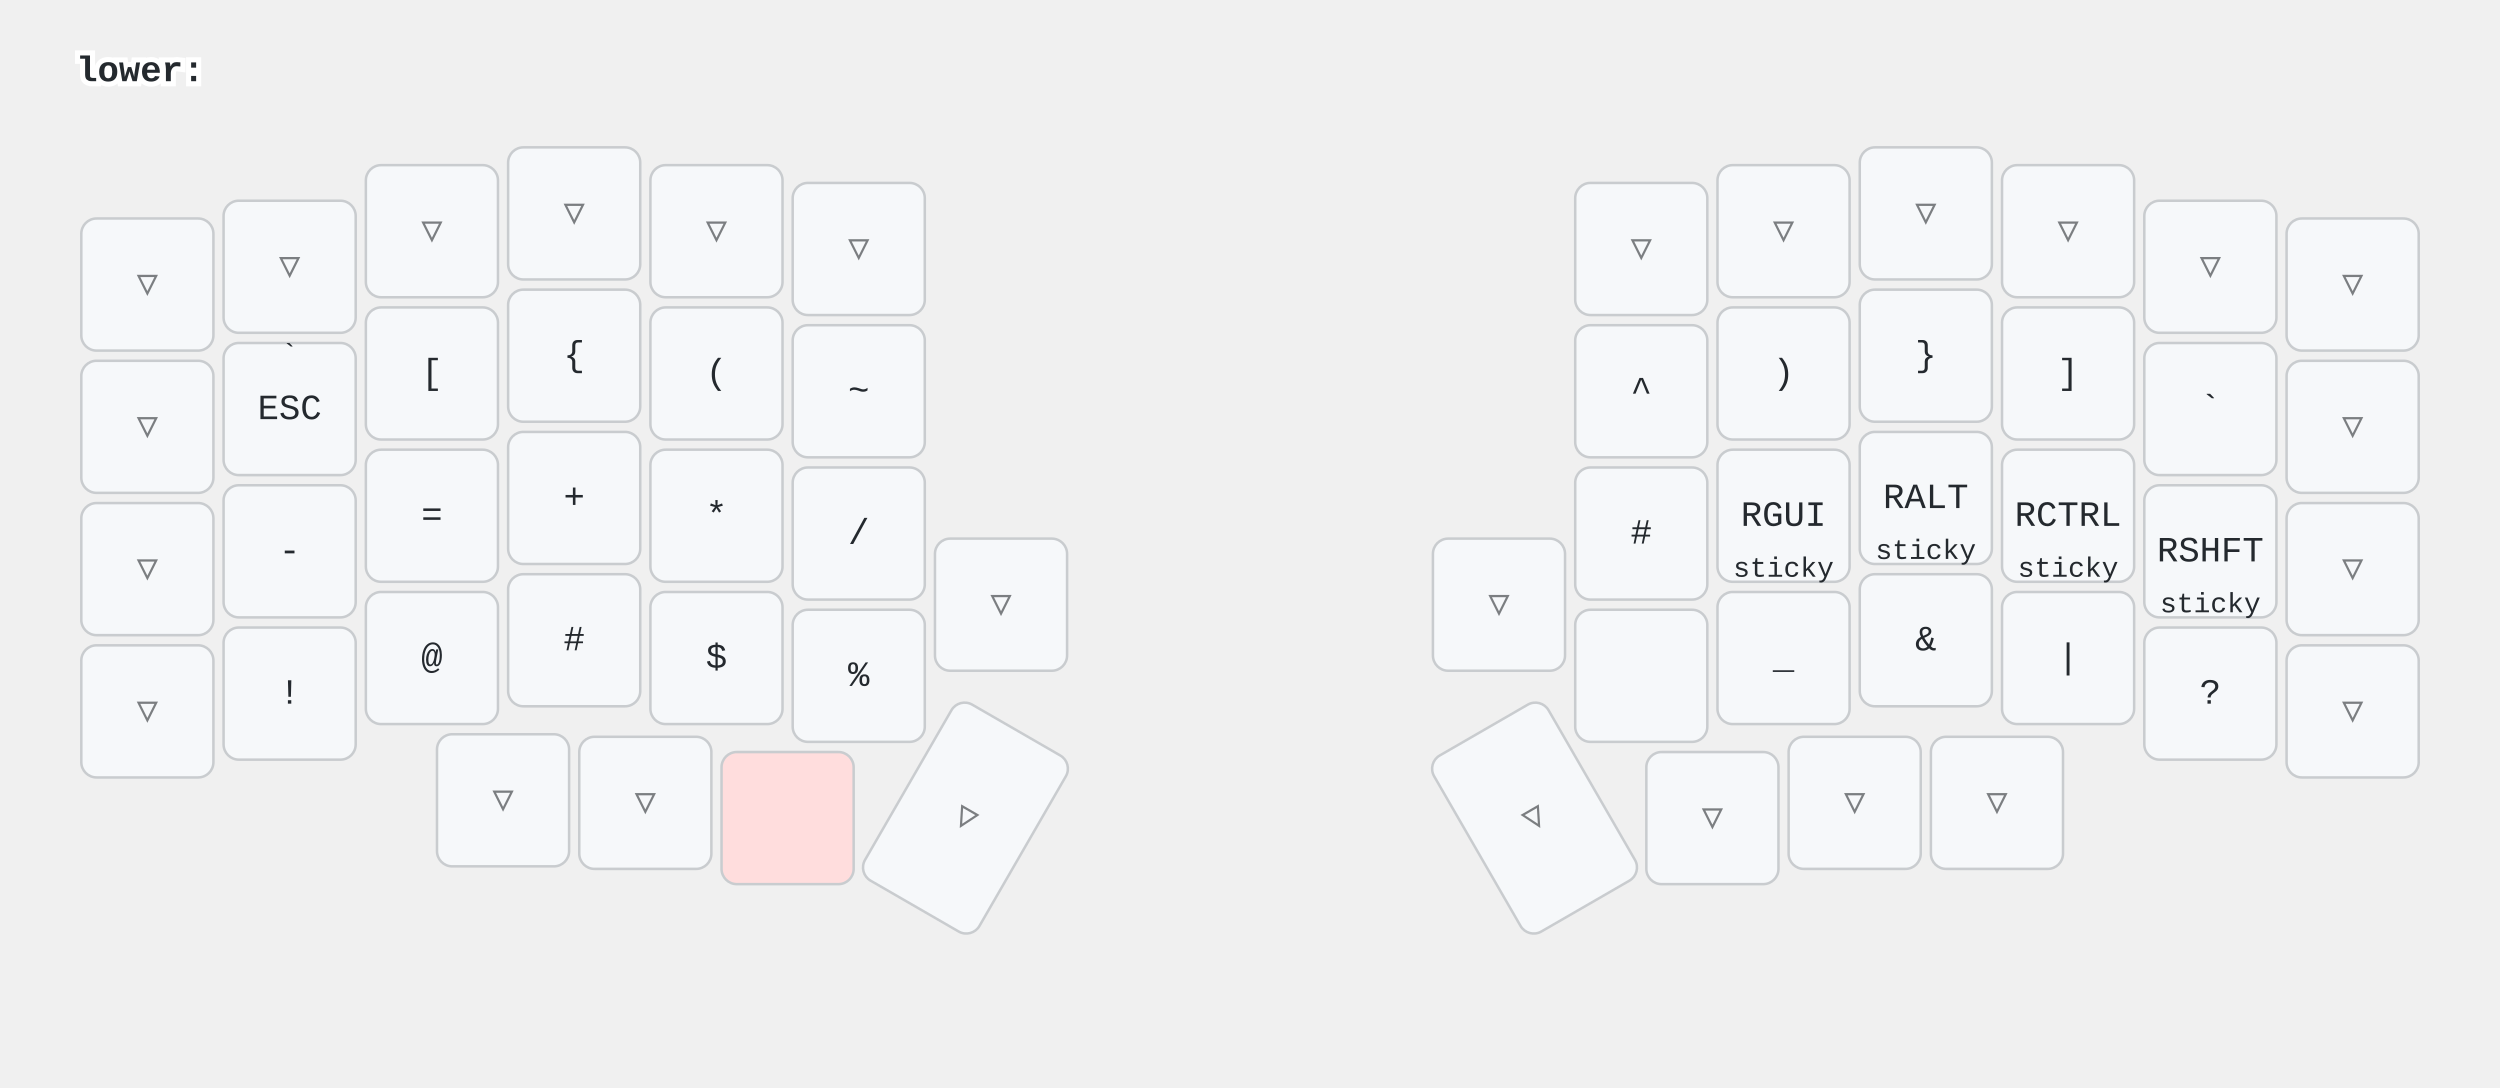
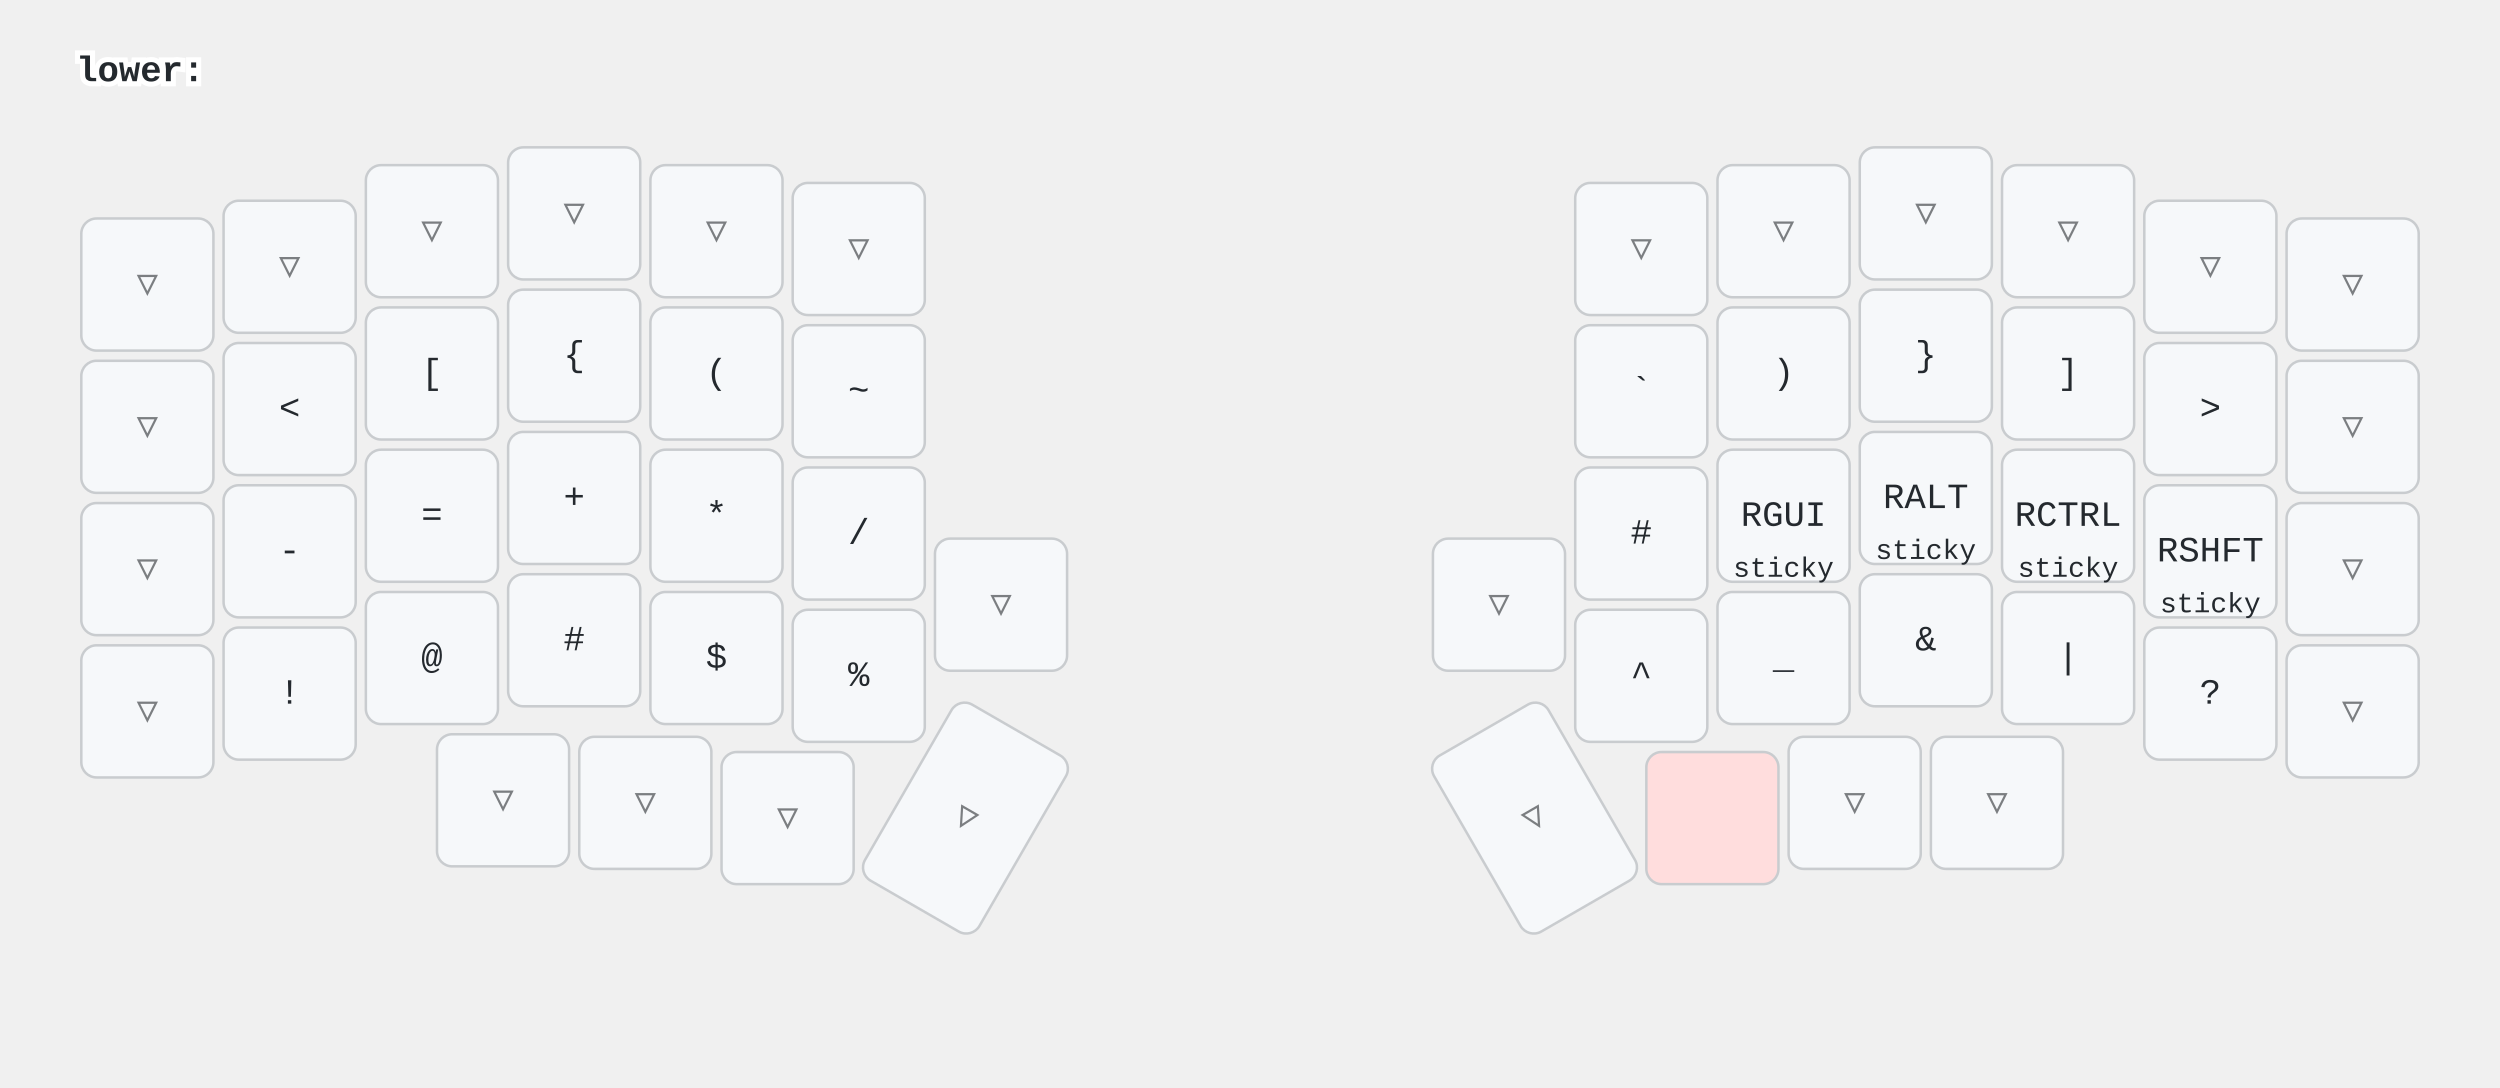
<svg xmlns="http://www.w3.org/2000/svg" width="984" height="428" viewBox="0 0 984 428" class="keymap">
  <style>/* inherit to force styles through use tags */
svg path {
    fill: inherit;
}

/* font and background color specifications */
svg.keymap {
    font-family: SFMono-Regular,Consolas,Liberation Mono,Menlo,monospace;
    font-size: 14px;
    font-kerning: normal;
    text-rendering: optimizeLegibility;
    fill: #24292e;
}

/* default key styling */
rect.key {
    fill: #f6f8fa;
}

rect.key, rect.combo {
    stroke: #c9cccf;
    stroke-width: 1;
}

/* default key side styling, only used is draw_key_sides is set */
rect.side {
    filter: brightness(90%);
}

/* color accent for combo boxes */
rect.combo, rect.combo-separate {
    fill: #cdf;
}

/* color accent for held keys */
rect.held, rect.combo.held {
    fill: #fdd;
}

/* color accent for ghost (optional) keys */
rect.ghost, rect.combo.ghost {
    stroke-dasharray: 4, 4;
    stroke-width: 2;
}

text {
    text-anchor: middle;
    dominant-baseline: middle;
}

/* styling for layer labels */
text.label {
    font-weight: bold;
    text-anchor: start;
    stroke: white;
    stroke-width: 4;
    paint-order: stroke;
}

/* styling for optional footer */
text.footer {
    text-anchor: end;
    dominant-baseline: auto;
    stroke: white;
    stroke-width: 4;
    paint-order: stroke;
}

/* styling for combo tap, and key hold/shifted label text */
text.combo, text.hold, text.shifted {
    font-size: 11px;
}

text.hold {
    text-anchor: middle;
    dominant-baseline: auto;
}

text.shifted {
    text-anchor: middle;
    dominant-baseline: hanging;
}

text.layer-activator {
    text-decoration: underline;
}

/* styling for hold/shifted label text in combo box */
text.combo.hold, text.combo.shifted {
    font-size: 8px;
}

/* lighter symbol for transparent keys */
text.trans {
    fill: #7b7e81;
}

/* styling for combo dendrons */
path.combo {
    stroke-width: 1;
    stroke: gray;
    fill: none;
}

/* Start Tabler Icons Cleanup */
/* cannot use height/width with glyphs */
.icon-tabler &gt; path {
    fill: inherit;
    stroke: inherit;
    stroke-width: 2;
}
/* hide tabler's default box */
.icon-tabler &gt; path[stroke="none"][fill="none"] {
    visibility: hidden;
}
/* End Tabler Icons Cleanup */
</style>
  <g transform="translate(30, 0)" class="layer-lower">
    <text x="0" y="28" class="label" id="lower">lower:</text>
    <g transform="translate(0, 56)">
      <g transform="translate(28, 56)" class="key trans keypos-0">
        <rect rx="6" ry="6" x="-26" y="-26" width="52" height="52" class="key trans" />
        <text x="0" y="0" class="key trans tap">▽</text>
      </g>
      <g transform="translate(84, 49)" class="key trans keypos-1">
        <rect rx="6" ry="6" x="-26" y="-26" width="52" height="52" class="key trans" />
        <text x="0" y="0" class="key trans tap">▽</text>
      </g>
      <g transform="translate(140, 35)" class="key trans keypos-2">
        <rect rx="6" ry="6" x="-26" y="-26" width="52" height="52" class="key trans" />
        <text x="0" y="0" class="key trans tap">▽</text>
      </g>
      <g transform="translate(196, 28)" class="key trans keypos-3">
        <rect rx="6" ry="6" x="-26" y="-26" width="52" height="52" class="key trans" />
        <text x="0" y="0" class="key trans tap">▽</text>
      </g>
      <g transform="translate(252, 35)" class="key trans keypos-4">
        <rect rx="6" ry="6" x="-26" y="-26" width="52" height="52" class="key trans" />
        <text x="0" y="0" class="key trans tap">▽</text>
      </g>
      <g transform="translate(308, 42)" class="key trans keypos-5">
        <rect rx="6" ry="6" x="-26" y="-26" width="52" height="52" class="key trans" />
        <text x="0" y="0" class="key trans tap">▽</text>
      </g>
      <g transform="translate(616, 42)" class="key trans keypos-6">
        <rect rx="6" ry="6" x="-26" y="-26" width="52" height="52" class="key trans" />
        <text x="0" y="0" class="key trans tap">▽</text>
      </g>
      <g transform="translate(672, 35)" class="key trans keypos-7">
        <rect rx="6" ry="6" x="-26" y="-26" width="52" height="52" class="key trans" />
        <text x="0" y="0" class="key trans tap">▽</text>
      </g>
      <g transform="translate(728, 28)" class="key trans keypos-8">
        <rect rx="6" ry="6" x="-26" y="-26" width="52" height="52" class="key trans" />
        <text x="0" y="0" class="key trans tap">▽</text>
      </g>
      <g transform="translate(784, 35)" class="key trans keypos-9">
        <rect rx="6" ry="6" x="-26" y="-26" width="52" height="52" class="key trans" />
        <text x="0" y="0" class="key trans tap">▽</text>
      </g>
      <g transform="translate(840, 49)" class="key trans keypos-10">
        <rect rx="6" ry="6" x="-26" y="-26" width="52" height="52" class="key trans" />
        <text x="0" y="0" class="key trans tap">▽</text>
      </g>
      <g transform="translate(896, 56)" class="key trans keypos-11">
        <rect rx="6" ry="6" x="-26" y="-26" width="52" height="52" class="key trans" />
        <text x="0" y="0" class="key trans tap">▽</text>
      </g>
      <g transform="translate(28, 112)" class="key trans keypos-12">
        <rect rx="6" ry="6" x="-26" y="-26" width="52" height="52" class="key trans" />
        <text x="0" y="0" class="key trans tap">▽</text>
      </g>
      <g transform="translate(84, 105)" class="key keypos-13">
        <rect rx="6" ry="6" x="-26" y="-26" width="52" height="52" class="key" />
-         <text x="0" y="0" class="key tap">ESC</text>
-         <text x="0" y="-24" class="key shifted">`</text>
+         <text x="0" y="0" class="key tap">&lt;</text>
      </g>
      <g transform="translate(140, 91)" class="key keypos-14">
        <rect rx="6" ry="6" x="-26" y="-26" width="52" height="52" class="key" />
        <text x="0" y="0" class="key tap">[</text>
      </g>
      <g transform="translate(196, 84)" class="key keypos-15">
        <rect rx="6" ry="6" x="-26" y="-26" width="52" height="52" class="key" />
        <text x="0" y="0" class="key tap">{</text>
      </g>
      <g transform="translate(252, 91)" class="key keypos-16">
        <rect rx="6" ry="6" x="-26" y="-26" width="52" height="52" class="key" />
        <text x="0" y="0" class="key tap">(</text>
      </g>
      <g transform="translate(308, 98)" class="key keypos-17">
        <rect rx="6" ry="6" x="-26" y="-26" width="52" height="52" class="key" />
        <text x="0" y="0" class="key tap">~</text>
      </g>
      <g transform="translate(616, 98)" class="key keypos-18">
        <rect rx="6" ry="6" x="-26" y="-26" width="52" height="52" class="key" />
-         <text x="0" y="0" class="key tap">^</text>
+         <text x="0" y="0" class="key tap">`</text>
      </g>
      <g transform="translate(672, 91)" class="key keypos-19">
        <rect rx="6" ry="6" x="-26" y="-26" width="52" height="52" class="key" />
        <text x="0" y="0" class="key tap">)</text>
      </g>
      <g transform="translate(728, 84)" class="key keypos-20">
        <rect rx="6" ry="6" x="-26" y="-26" width="52" height="52" class="key" />
        <text x="0" y="0" class="key tap">}</text>
      </g>
      <g transform="translate(784, 91)" class="key keypos-21">
        <rect rx="6" ry="6" x="-26" y="-26" width="52" height="52" class="key" />
        <text x="0" y="0" class="key tap">]</text>
      </g>
      <g transform="translate(840, 105)" class="key keypos-22">
        <rect rx="6" ry="6" x="-26" y="-26" width="52" height="52" class="key" />
-         <text x="0" y="0" class="key tap">`</text>
+         <text x="0" y="0" class="key tap">&gt;</text>
      </g>
      <g transform="translate(896, 112)" class="key trans keypos-23">
        <rect rx="6" ry="6" x="-26" y="-26" width="52" height="52" class="key trans" />
        <text x="0" y="0" class="key trans tap">▽</text>
      </g>
      <g transform="translate(28, 168)" class="key trans keypos-24">
        <rect rx="6" ry="6" x="-26" y="-26" width="52" height="52" class="key trans" />
        <text x="0" y="0" class="key trans tap">▽</text>
      </g>
      <g transform="translate(84, 161)" class="key keypos-25">
        <rect rx="6" ry="6" x="-26" y="-26" width="52" height="52" class="key" />
        <text x="0" y="0" class="key tap">-</text>
      </g>
      <g transform="translate(140, 147)" class="key keypos-26">
        <rect rx="6" ry="6" x="-26" y="-26" width="52" height="52" class="key" />
        <text x="0" y="0" class="key tap">=</text>
      </g>
      <g transform="translate(196, 140)" class="key keypos-27">
        <rect rx="6" ry="6" x="-26" y="-26" width="52" height="52" class="key" />
        <text x="0" y="0" class="key tap">+</text>
      </g>
      <g transform="translate(252, 147)" class="key keypos-28">
        <rect rx="6" ry="6" x="-26" y="-26" width="52" height="52" class="key" />
        <text x="0" y="0" class="key tap">*</text>
      </g>
      <g transform="translate(308, 154)" class="key keypos-29">
        <rect rx="6" ry="6" x="-26" y="-26" width="52" height="52" class="key" />
        <text x="0" y="0" class="key tap">/</text>
      </g>
      <g transform="translate(616, 154)" class="key keypos-30">
        <rect rx="6" ry="6" x="-26" y="-26" width="52" height="52" class="key" />
        <text x="0" y="0" class="key tap">#</text>
      </g>
      <g transform="translate(672, 147)" class="key keypos-31">
        <rect rx="6" ry="6" x="-26" y="-26" width="52" height="52" class="key" />
        <text x="0" y="0" class="key tap">RGUI</text>
        <text x="0" y="24" class="key hold">sticky</text>
      </g>
      <g transform="translate(728, 140)" class="key keypos-32">
        <rect rx="6" ry="6" x="-26" y="-26" width="52" height="52" class="key" />
        <text x="0" y="0" class="key tap">RALT</text>
        <text x="0" y="24" class="key hold">sticky</text>
      </g>
      <g transform="translate(784, 147)" class="key keypos-33">
        <rect rx="6" ry="6" x="-26" y="-26" width="52" height="52" class="key" />
        <text x="0" y="0" class="key tap">RCTRL</text>
        <text x="0" y="24" class="key hold">sticky</text>
      </g>
      <g transform="translate(840, 161)" class="key keypos-34">
        <rect rx="6" ry="6" x="-26" y="-26" width="52" height="52" class="key" />
        <text x="0" y="0" class="key tap">RSHFT</text>
        <text x="0" y="24" class="key hold">sticky</text>
      </g>
      <g transform="translate(896, 168)" class="key trans keypos-35">
        <rect rx="6" ry="6" x="-26" y="-26" width="52" height="52" class="key trans" />
        <text x="0" y="0" class="key trans tap">▽</text>
      </g>
      <g transform="translate(28, 224)" class="key trans keypos-36">
        <rect rx="6" ry="6" x="-26" y="-26" width="52" height="52" class="key trans" />
        <text x="0" y="0" class="key trans tap">▽</text>
      </g>
      <g transform="translate(84, 217)" class="key keypos-37">
        <rect rx="6" ry="6" x="-26" y="-26" width="52" height="52" class="key" />
        <text x="0" y="0" class="key tap">!</text>
      </g>
      <g transform="translate(140, 203)" class="key keypos-38">
        <rect rx="6" ry="6" x="-26" y="-26" width="52" height="52" class="key" />
        <text x="0" y="0" class="key tap">@</text>
      </g>
      <g transform="translate(196, 196)" class="key keypos-39">
        <rect rx="6" ry="6" x="-26" y="-26" width="52" height="52" class="key" />
        <text x="0" y="0" class="key tap">#</text>
      </g>
      <g transform="translate(252, 203)" class="key keypos-40">
        <rect rx="6" ry="6" x="-26" y="-26" width="52" height="52" class="key" />
        <text x="0" y="0" class="key tap">$</text>
      </g>
      <g transform="translate(308, 210)" class="key keypos-41">
        <rect rx="6" ry="6" x="-26" y="-26" width="52" height="52" class="key" />
        <text x="0" y="0" class="key tap">%</text>
      </g>
      <g transform="translate(364, 182)" class="key trans keypos-42">
        <rect rx="6" ry="6" x="-26" y="-26" width="52" height="52" class="key trans" />
        <text x="0" y="0" class="key trans tap">▽</text>
      </g>
      <g transform="translate(560, 182)" class="key trans keypos-43">
        <rect rx="6" ry="6" x="-26" y="-26" width="52" height="52" class="key trans" />
        <text x="0" y="0" class="key trans tap">▽</text>
      </g>
      <g transform="translate(616, 210)" class="key keypos-44">
        <rect rx="6" ry="6" x="-26" y="-26" width="52" height="52" class="key" />
+         <text x="0" y="0" class="key tap">^</text>
      </g>
      <g transform="translate(672, 203)" class="key keypos-45">
        <rect rx="6" ry="6" x="-26" y="-26" width="52" height="52" class="key" />
        <text x="0" y="0" class="key tap">_</text>
      </g>
      <g transform="translate(728, 196)" class="key keypos-46">
        <rect rx="6" ry="6" x="-26" y="-26" width="52" height="52" class="key" />
        <text x="0" y="0" class="key tap">&amp;</text>
      </g>
      <g transform="translate(784, 203)" class="key keypos-47">
        <rect rx="6" ry="6" x="-26" y="-26" width="52" height="52" class="key" />
        <text x="0" y="0" class="key tap">|</text>
      </g>
      <g transform="translate(840, 217)" class="key keypos-48">
        <rect rx="6" ry="6" x="-26" y="-26" width="52" height="52" class="key" />
        <text x="0" y="0" class="key tap">?</text>
      </g>
      <g transform="translate(896, 224)" class="key trans keypos-49">
        <rect rx="6" ry="6" x="-26" y="-26" width="52" height="52" class="key trans" />
        <text x="0" y="0" class="key trans tap">▽</text>
      </g>
      <g transform="translate(168, 259)" class="key trans keypos-50">
        <rect rx="6" ry="6" x="-26" y="-26" width="52" height="52" class="key trans" />
        <text x="0" y="0" class="key trans tap">▽</text>
      </g>
      <g transform="translate(224, 260)" class="key trans keypos-51">
        <rect rx="6" ry="6" x="-26" y="-26" width="52" height="52" class="key trans" />
        <text x="0" y="0" class="key trans tap">▽</text>
      </g>
-       <g transform="translate(280, 266)" class="key held keypos-52">
-         <rect rx="6" ry="6" x="-26" y="-26" width="52" height="52" class="key held" />
+       <g transform="translate(280, 266)" class="key trans keypos-52">
+         <rect rx="6" ry="6" x="-26" y="-26" width="52" height="52" class="key trans" />
+         <text x="0" y="0" class="key trans tap">▽</text>
      </g>
      <g transform="translate(350, 266) rotate(30.0)" class="key trans keypos-53">
        <rect rx="6" ry="6" x="-26" y="-40" width="52" height="80" class="key trans" />
        <text x="0" y="0" class="key trans tap">▽</text>
      </g>
      <g transform="translate(574, 266) rotate(-30.0)" class="key trans keypos-54">
        <rect rx="6" ry="6" x="-26" y="-40" width="52" height="80" class="key trans" />
        <text x="0" y="0" class="key trans tap">▽</text>
      </g>
-       <g transform="translate(644, 266)" class="key trans keypos-55">
-         <rect rx="6" ry="6" x="-26" y="-26" width="52" height="52" class="key trans" />
-         <text x="0" y="0" class="key trans tap">▽</text>
+       <g transform="translate(644, 266)" class="key held keypos-55">
+         <rect rx="6" ry="6" x="-26" y="-26" width="52" height="52" class="key held" />
      </g>
      <g transform="translate(700, 260)" class="key trans keypos-56">
        <rect rx="6" ry="6" x="-26" y="-26" width="52" height="52" class="key trans" />
        <text x="0" y="0" class="key trans tap">▽</text>
      </g>
      <g transform="translate(756, 260)" class="key trans keypos-57">
        <rect rx="6" ry="6" x="-26" y="-26" width="52" height="52" class="key trans" />
        <text x="0" y="0" class="key trans tap">▽</text>
      </g>
    </g>
  </g>
</svg>
